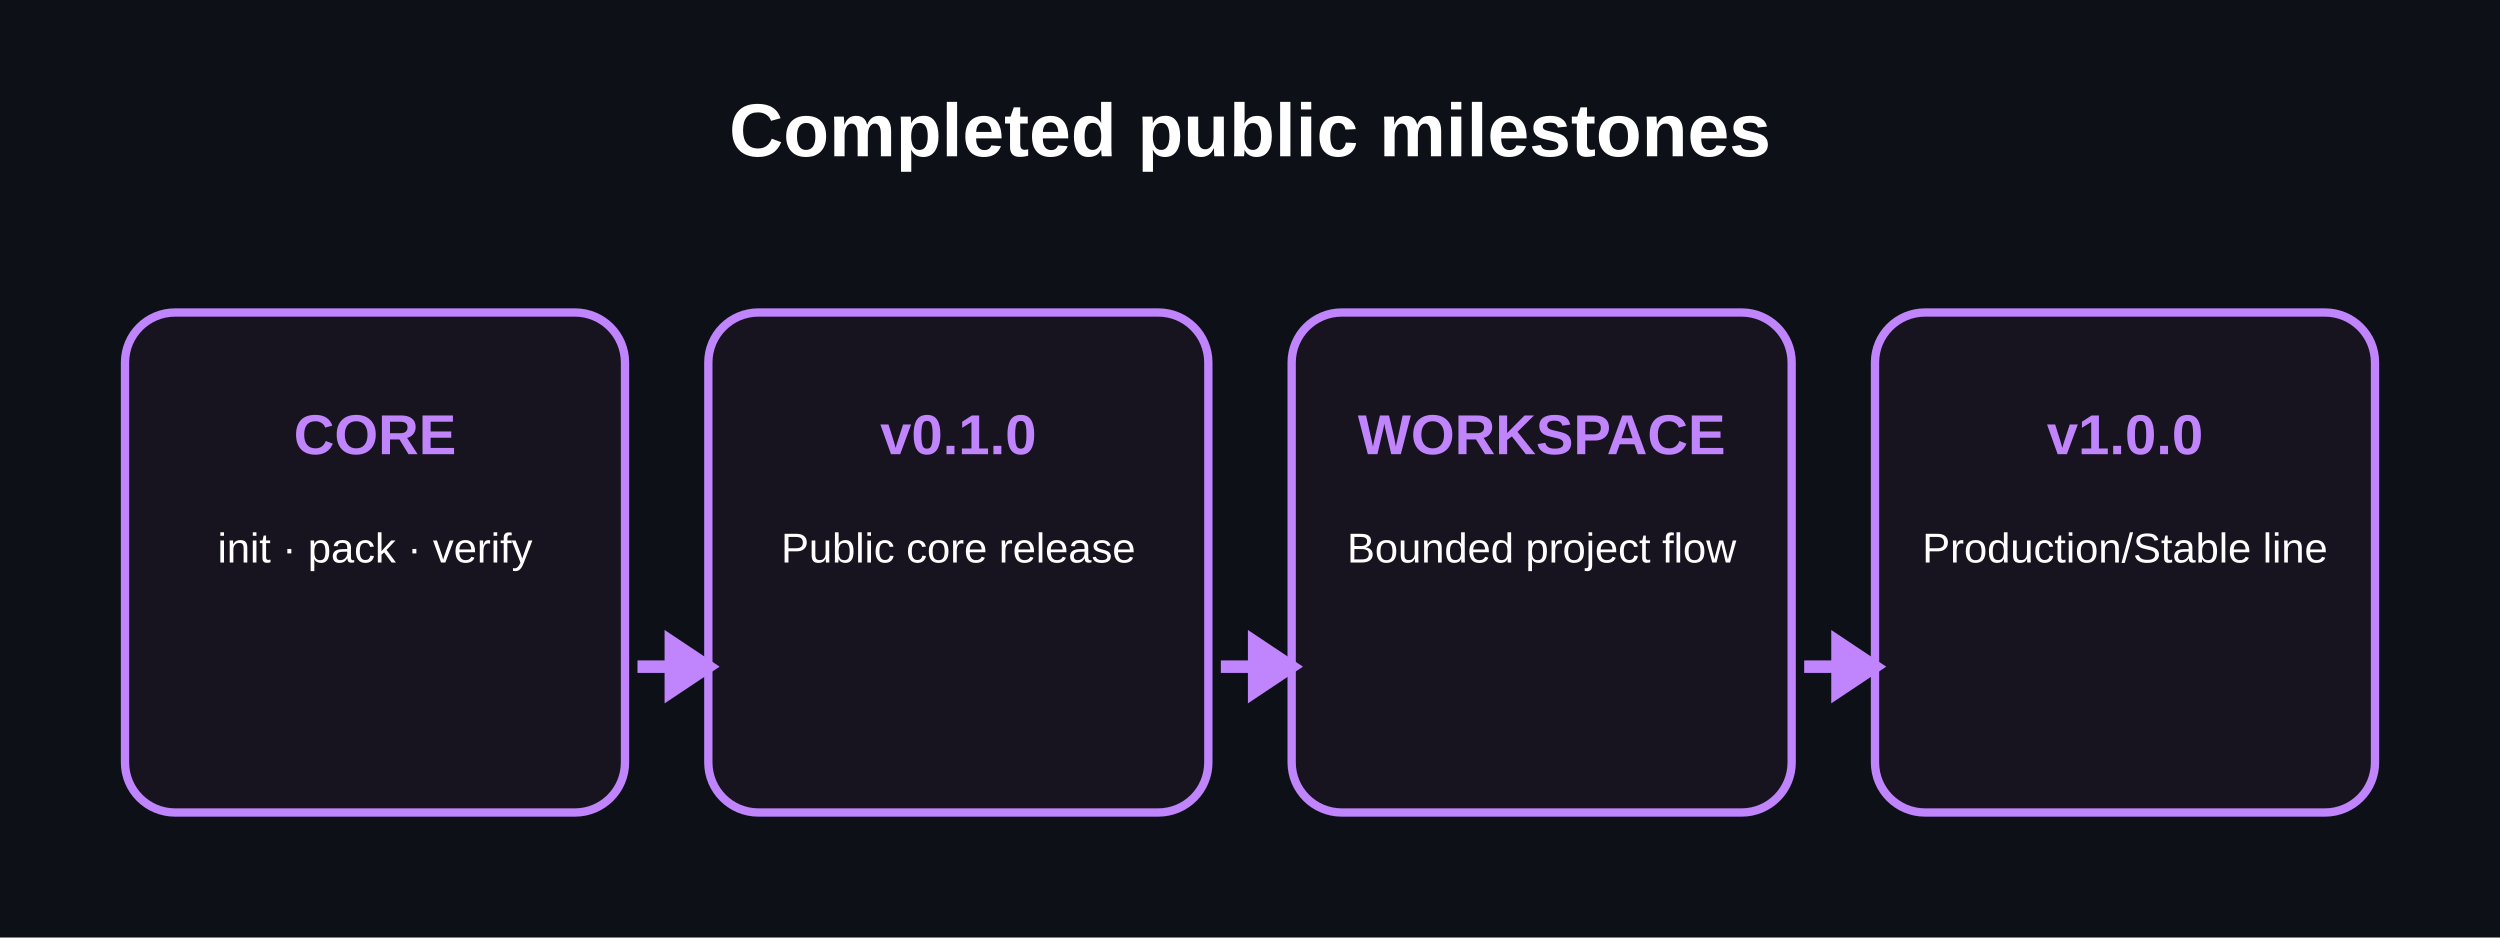
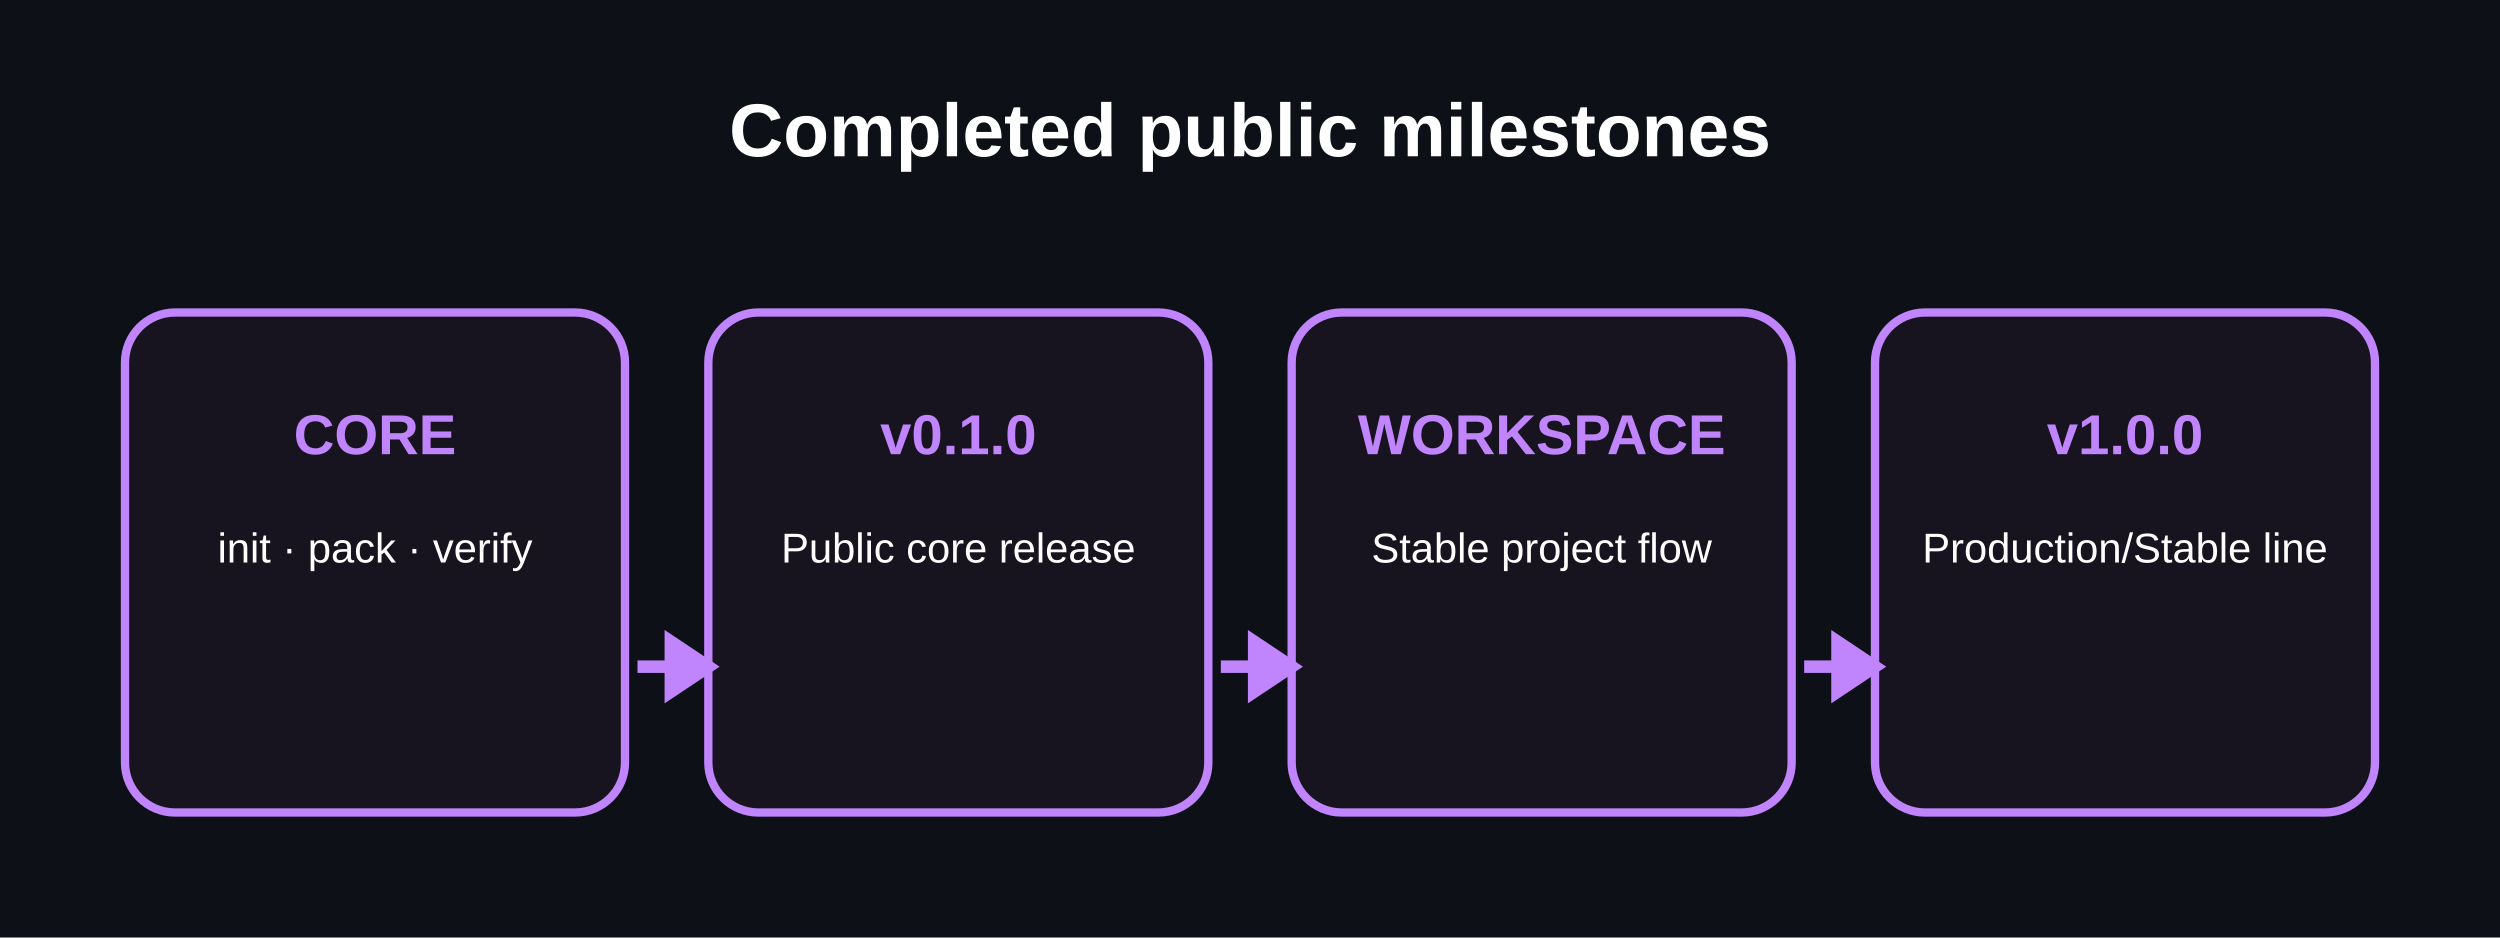
<svg xmlns="http://www.w3.org/2000/svg" width="1200" height="450" viewBox="0 0 1200 450" role="img" aria-labelledby="title desc">
  <rect width="1200" height="450" fill="#0D1117" />
  <text x="600" y="75" text-anchor="middle" font-family="Arial, Helvetica, sans-serif" font-size="36" font-weight="700" fill="#FFFFFF">Completed public milestones</text>
  <g font-family="Arial, Helvetica, sans-serif">
    <rect x="60" y="150" width="240" height="240" rx="24" fill="#17131F" stroke="#C084FC" stroke-width="4" />
    <rect x="340" y="150" width="240" height="240" rx="24" fill="#17131F" stroke="#C084FC" stroke-width="4" />
    <rect x="620" y="150" width="240" height="240" rx="24" fill="#17131F" stroke="#C084FC" stroke-width="4" />
    <rect x="900" y="150" width="240" height="240" rx="24" fill="#17131F" stroke="#C084FC" stroke-width="4" />
    <text x="180" y="218" text-anchor="middle" font-size="27" font-weight="700" fill="#C084FC">CORE</text>
    <text x="180" y="270" text-anchor="middle" font-size="20" fill="#FFFFFF">init · pack · verify</text>
    <text x="460" y="218" text-anchor="middle" font-size="27" font-weight="700" fill="#C084FC">v0.1.0</text>
    <text x="460" y="270" text-anchor="middle" font-size="20" fill="#FFFFFF">Public core release</text>
    <text x="740" y="218" text-anchor="middle" font-size="27" font-weight="700" fill="#C084FC">WORKSPACE</text>
-     <text x="740" y="270" text-anchor="middle" font-size="20" fill="#FFFFFF">Bounded project flow</text>
+     <text x="740" y="270" text-anchor="middle" font-size="20" fill="#FFFFFF">Stable project flow</text>
    <text x="1020" y="218" text-anchor="middle" font-size="27" font-weight="700" fill="#C084FC">v1.0.0</text>
    <text x="1020" y="270" text-anchor="middle" font-size="20" fill="#FFFFFF">Production/Stable line</text>
  </g>
  <g stroke="#C084FC" stroke-width="6" fill="#C084FC">
    <line x1="306" y1="320" x2="322" y2="320" />
    <polygon points="322,308 340,320 322,332" />
    <line x1="586" y1="320" x2="602" y2="320" />
    <polygon points="602,308 620,320 602,332" />
    <line x1="866" y1="320" x2="882" y2="320" />
    <polygon points="882,308 900,320 882,332" />
  </g>
</svg>
